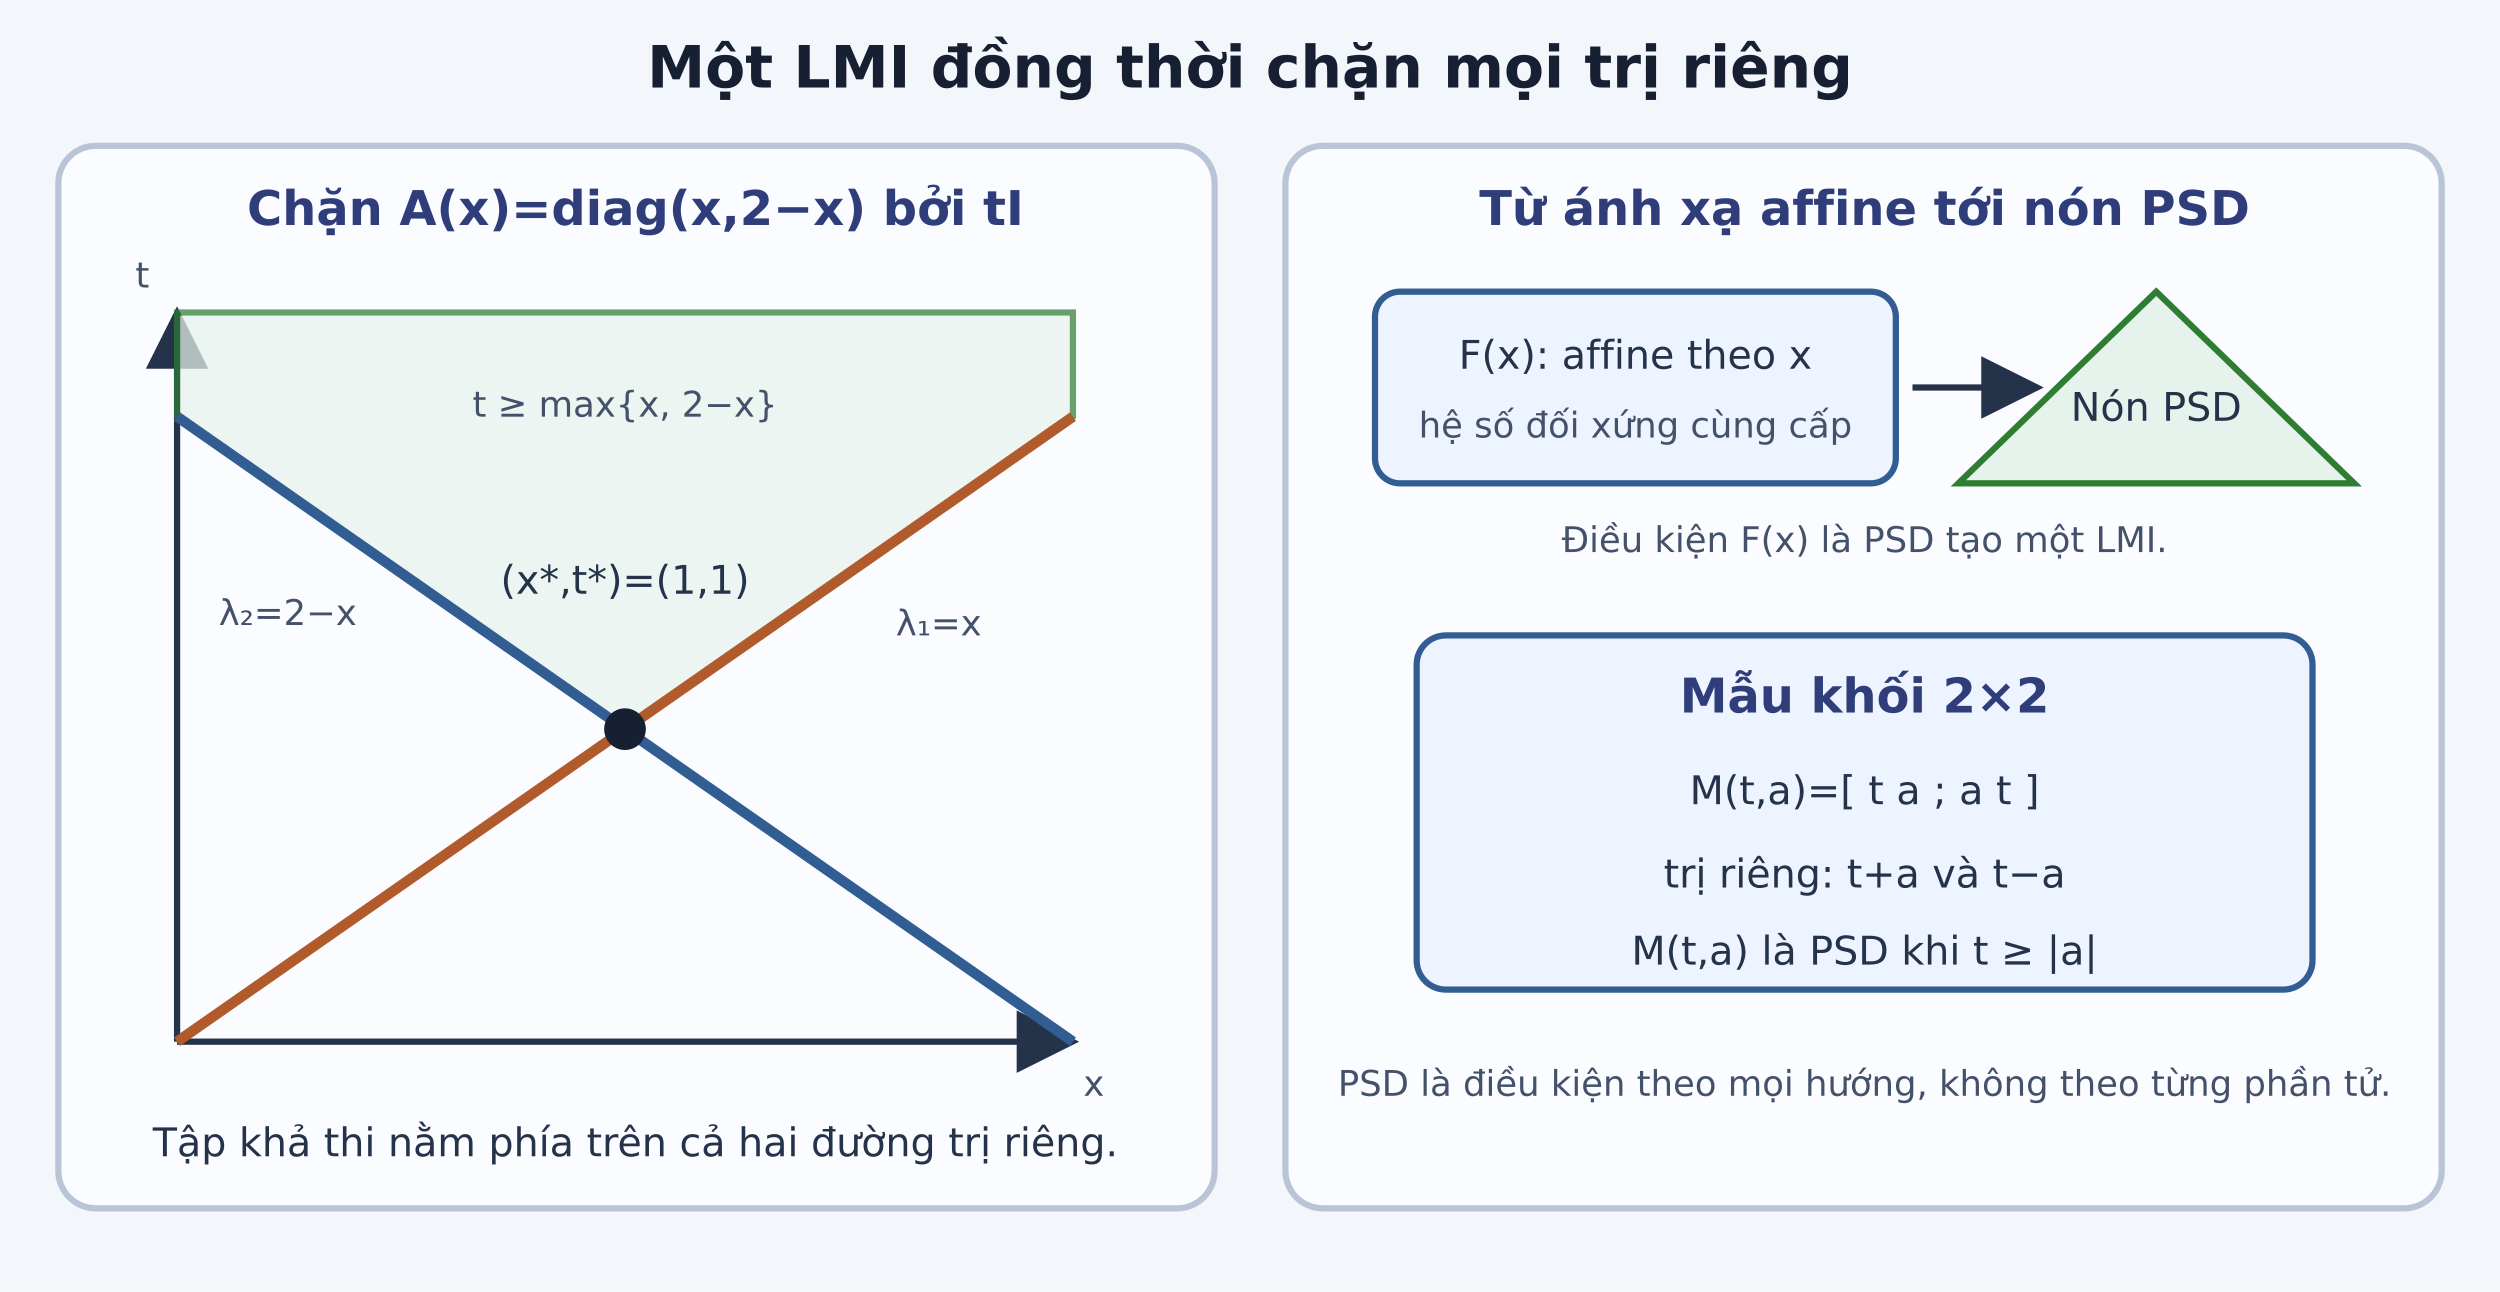
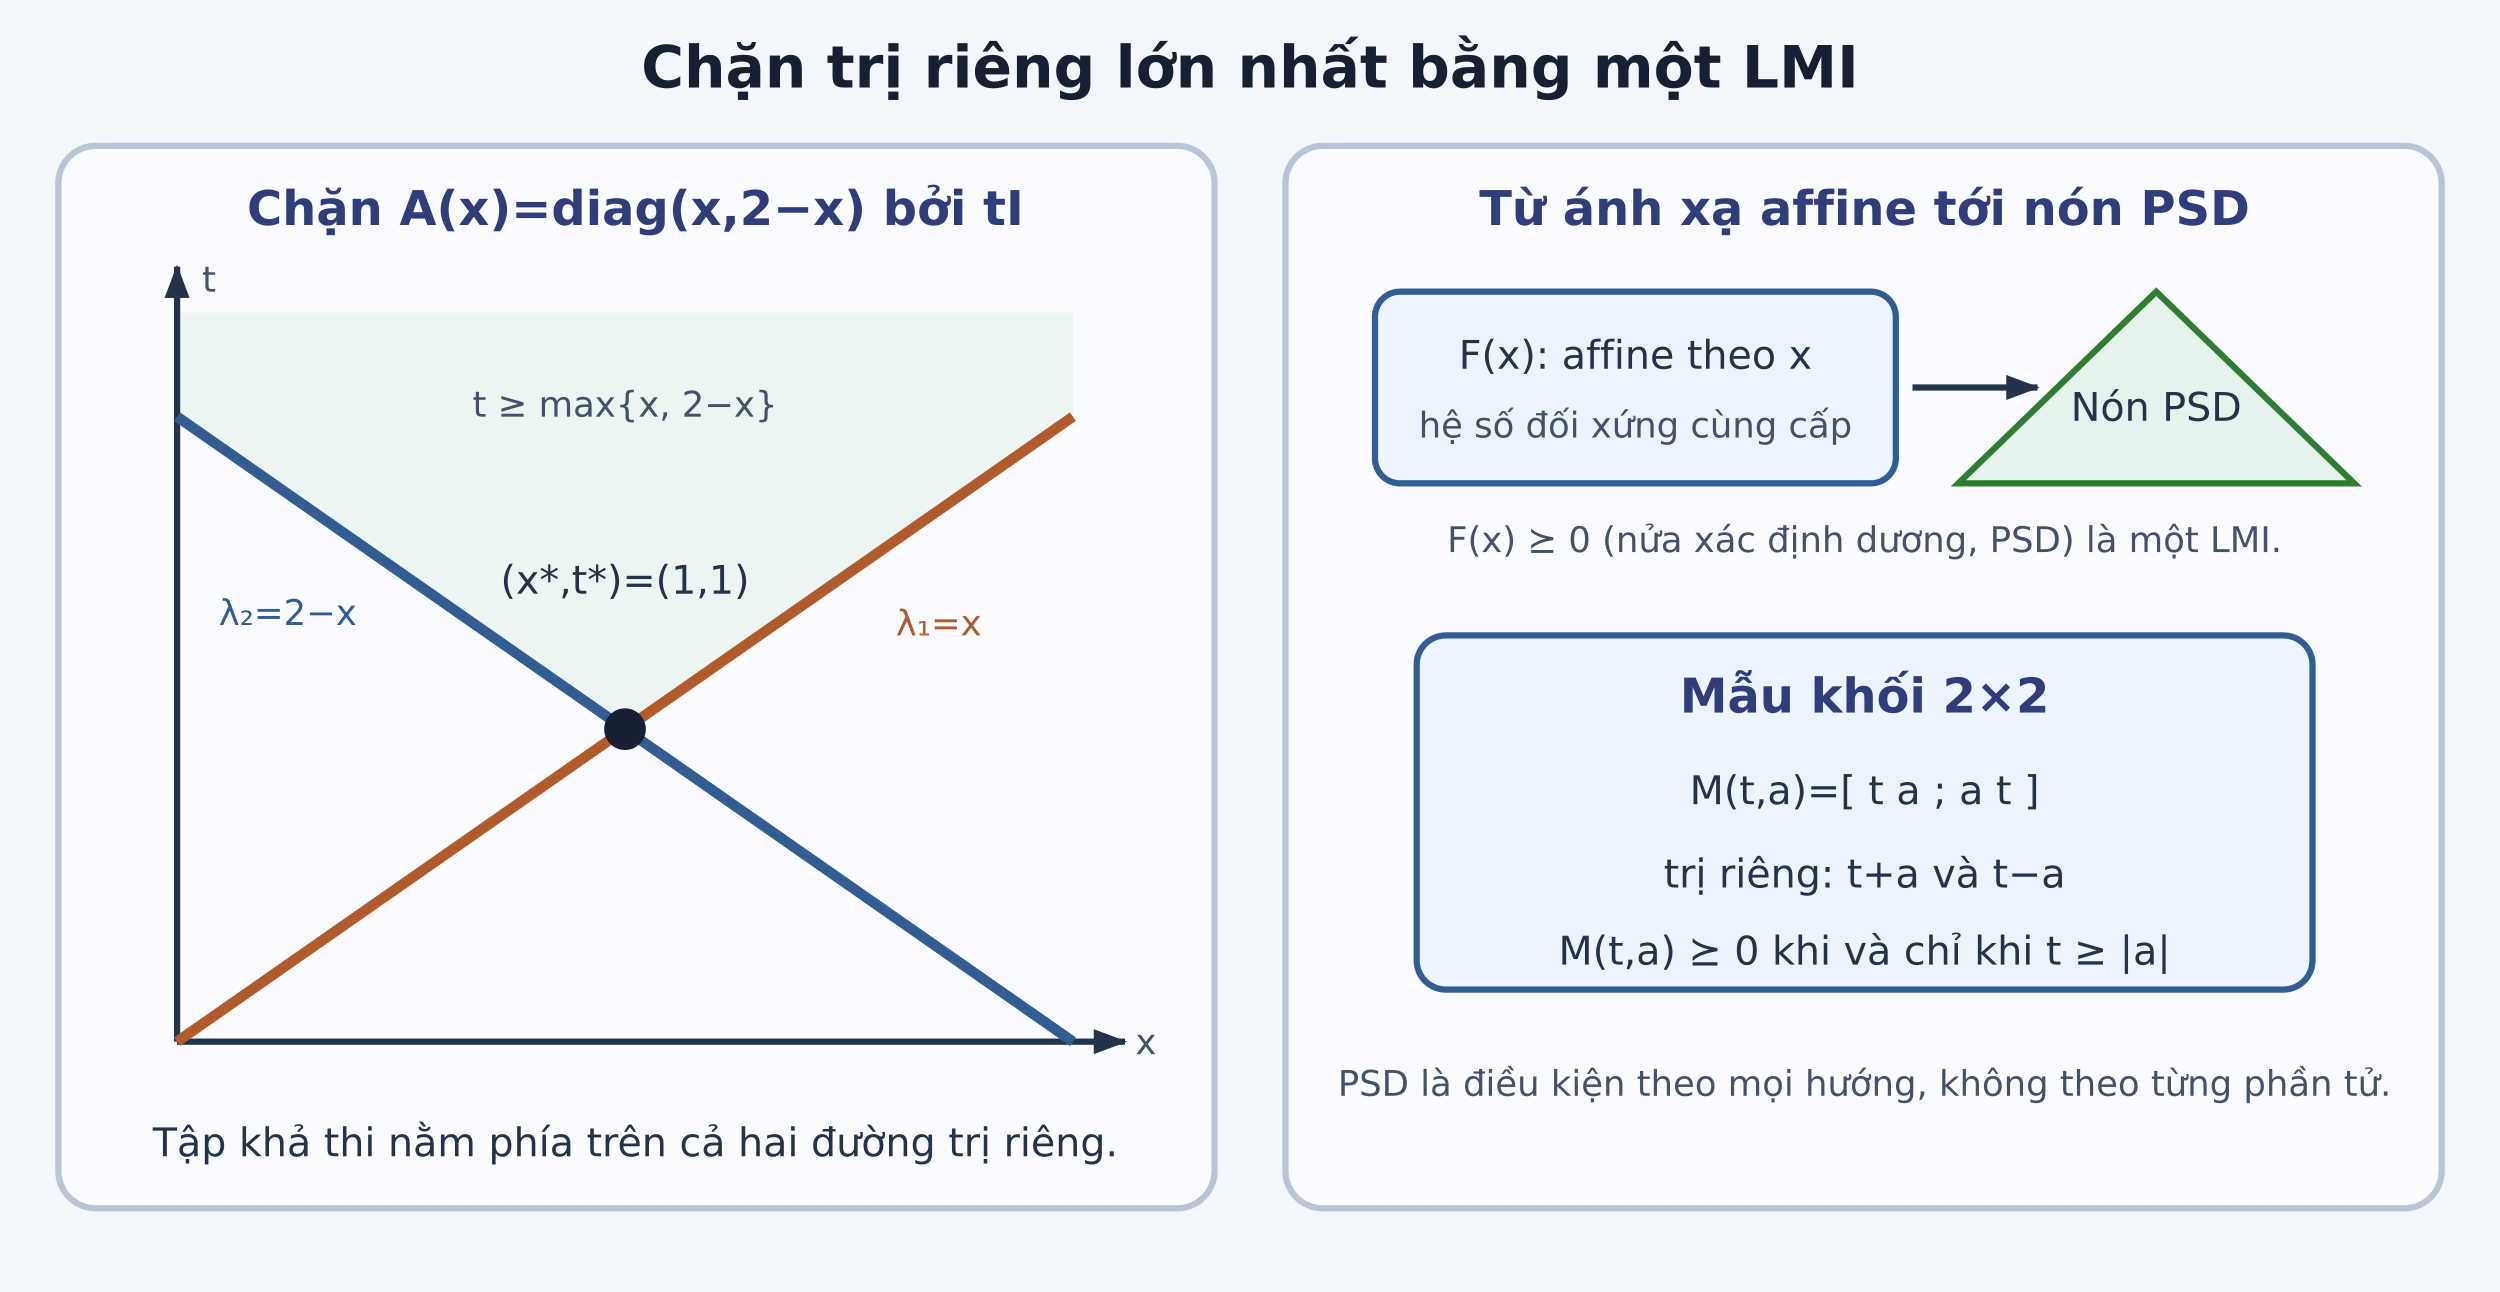
<svg xmlns="http://www.w3.org/2000/svg" viewBox="0 0 1200 620" role="img" aria-labelledby="title desc">
  <defs>
-     <marker id="arr" markerWidth="10" markerHeight="10" refX="9" refY="5" orient="auto">
-       <path d="M0 0L10 5L0 10Z" fill="#24324a" />
+     <marker id="arr" markerWidth="16" markerHeight="12" refX="15" refY="6" orient="auto" markerUnits="userSpaceOnUse">
+       <path d="M0 0L16 6L0 12Z" fill="#24324a" />
    </marker>
    <style>.panel{fill:#fbfcff;stroke:#b9c5d6;stroke-width:3}.title{font-family:DejaVu Sans;font-size:28px;font-weight:700;fill:#172033}.head{font-family:DejaVu Sans;font-size:23px;font-weight:700;fill:#2f3e7a}.txt{font-family:DejaVu Sans;font-size:19px;fill:#24324a}.small{font-family:DejaVu Sans;font-size:17px;fill:#44516a}.axis{stroke:#24324a;stroke-width:3;marker-end:url(#arr)}.l1{stroke:#315d92;stroke-width:5}.l2{stroke:#b15a2b;stroke-width:5}.bound{fill:#e6f3ec;stroke:#2e7d32;stroke-width:3}.box{fill:#edf4ff;stroke:#315d92;stroke-width:3}</style>
  </defs>
  <rect width="1200" height="620" fill="#f3f6fb" />
-   <text class="title" x="600" y="42" text-anchor="middle">Một LMI đồng thời chặn mọi trị riêng</text>
+   <text class="title" x="600" y="42" text-anchor="middle">Chặn trị riêng lớn nhất bằng một LMI</text>
  <rect class="panel" x="28" y="70" width="555" height="510" rx="18" />
  <text class="head" x="305" y="108" text-anchor="middle">Chặn A(x)=diag(x,2−x) bởi tI</text>
  <g transform="translate(85,500)">
-     <line class="axis" x1="0" y1="0" x2="430" y2="0" />
-     <line class="axis" x1="0" y1="0" x2="0" y2="-350" />
-     <path class="bound" d="M0 -350 L430 -350 L430 -300 L215 -150 L0 -300 Z" opacity=".72" />
+     <path class="bound" d="M0 -350 L430 -350 L430 -300 L215 -150 L0 -300 Z" opacity=".72" style="stroke:none" />
+     <line class="axis" x1="0" y1="0" x2="455" y2="0" />
+     <line class="axis" x1="0" y1="0" x2="0" y2="-372" />
    <line class="l1" x1="0" y1="-300" x2="430" y2="0" />
    <line class="l2" x1="0" y1="0" x2="430" y2="-300" />
    <circle cx="215" cy="-150" r="10" fill="#172033" />
    <text class="txt" x="215" y="-215" text-anchor="middle">(x*,t*)=(1,1)</text>
    <text class="small" x="215" y="-300" text-anchor="middle">t ≥ max{x, 2−x}</text>
-     <text class="small" x="345" y="-195">λ₁=x</text>
-     <text class="small" x="20" y="-200">λ₂=2−x</text>
-     <text class="small" x="435" y="26">x</text>
-     <text class="small" x="-20" y="-362">t</text>
+     <text class="small" x="345" y="-195" style="fill:#b15a2b">λ₁=x</text>
+     <text class="small" x="20" y="-200" style="fill:#315d92">λ₂=2−x</text>
+     <text class="small" x="460" y="6">x</text>
+     <text class="small" x="12" y="-360">t</text>
  </g>
  <text class="txt" x="305" y="555" text-anchor="middle">Tập khả thi nằm phía trên cả hai đường trị riêng.</text>
  <rect class="panel" x="617" y="70" width="555" height="510" rx="18" />
  <text class="head" x="895" y="108" text-anchor="middle">Từ ánh xạ affine tới nón PSD</text>
  <rect class="box" x="660" y="140" width="250" height="92" rx="12" />
  <text class="txt" x="785" y="177" text-anchor="middle">F(x): affine theo x</text>
  <text class="small" x="785" y="210" text-anchor="middle">hệ số đối xứng cùng cấp</text>
  <line class="axis" x1="918" y1="186" x2="978" y2="186" />
  <path d="M1035 140 L1130 232 L940 232 Z" fill="#e6f3ec" stroke="#2e7d32" stroke-width="3" />
  <text class="txt" x="1035" y="202" text-anchor="middle">Nón PSD</text>
-   <text class="small" x="895" y="265" text-anchor="middle">Điều kiện F(x) là PSD tạo một LMI.</text>
+   <text class="small" x="895" y="265" text-anchor="middle">F(x) ⪰ 0 (nửa xác định dương, PSD) là một LMI.</text>
  <rect class="box" x="680" y="305" width="430" height="170" rx="14" />
  <text class="head" x="895" y="342" text-anchor="middle">Mẫu khối 2×2</text>
  <text class="txt" x="895" y="386" text-anchor="middle">M(t,a)=[ t  a ; a  t ]</text>
  <text class="txt" x="895" y="426" text-anchor="middle">trị riêng: t+a và t−a</text>
-   <text class="txt" x="895" y="463" text-anchor="middle">M(t,a) là PSD khi t ≥ |a|</text>
+   <text class="txt" x="895" y="463" text-anchor="middle">M(t,a) ⪰ 0 khi và chỉ khi t ≥ |a|</text>
  <text class="small" x="895" y="526" text-anchor="middle">PSD là điều kiện theo mọi hướng, không theo từng phần tử.</text>
</svg>
